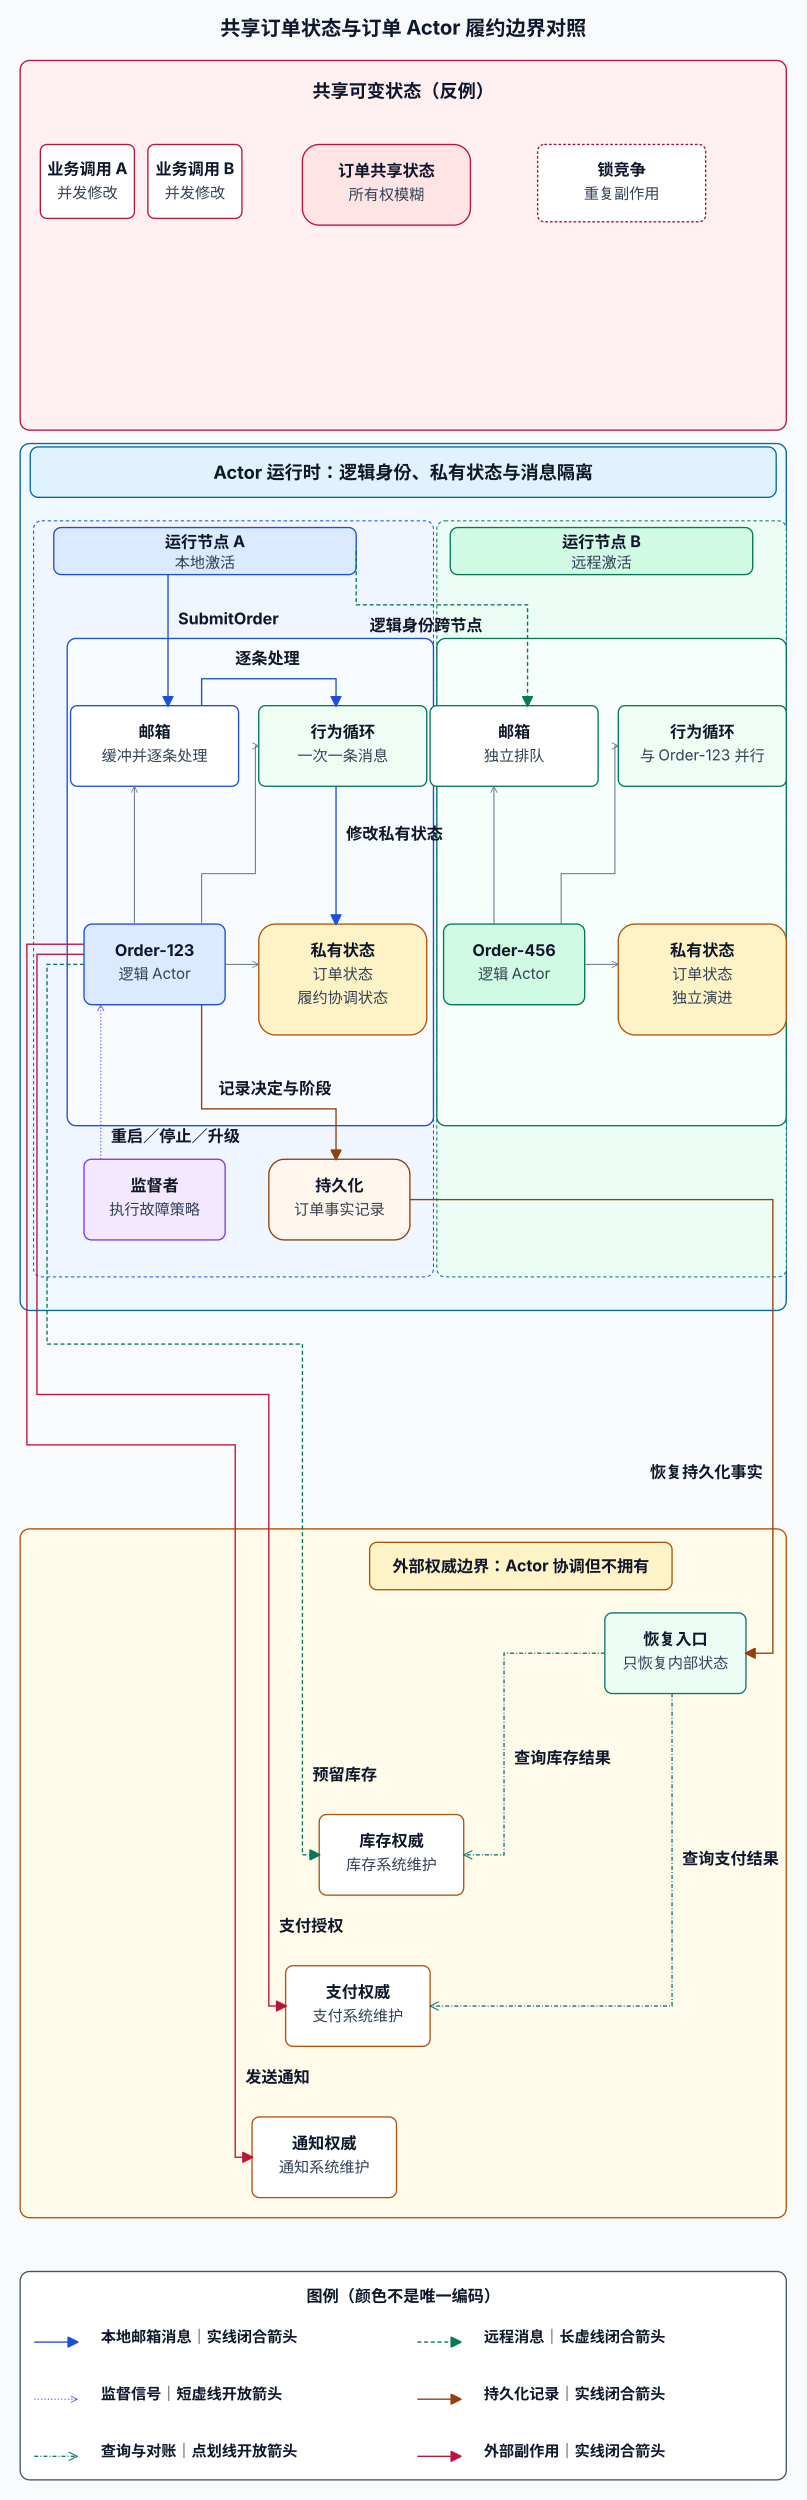
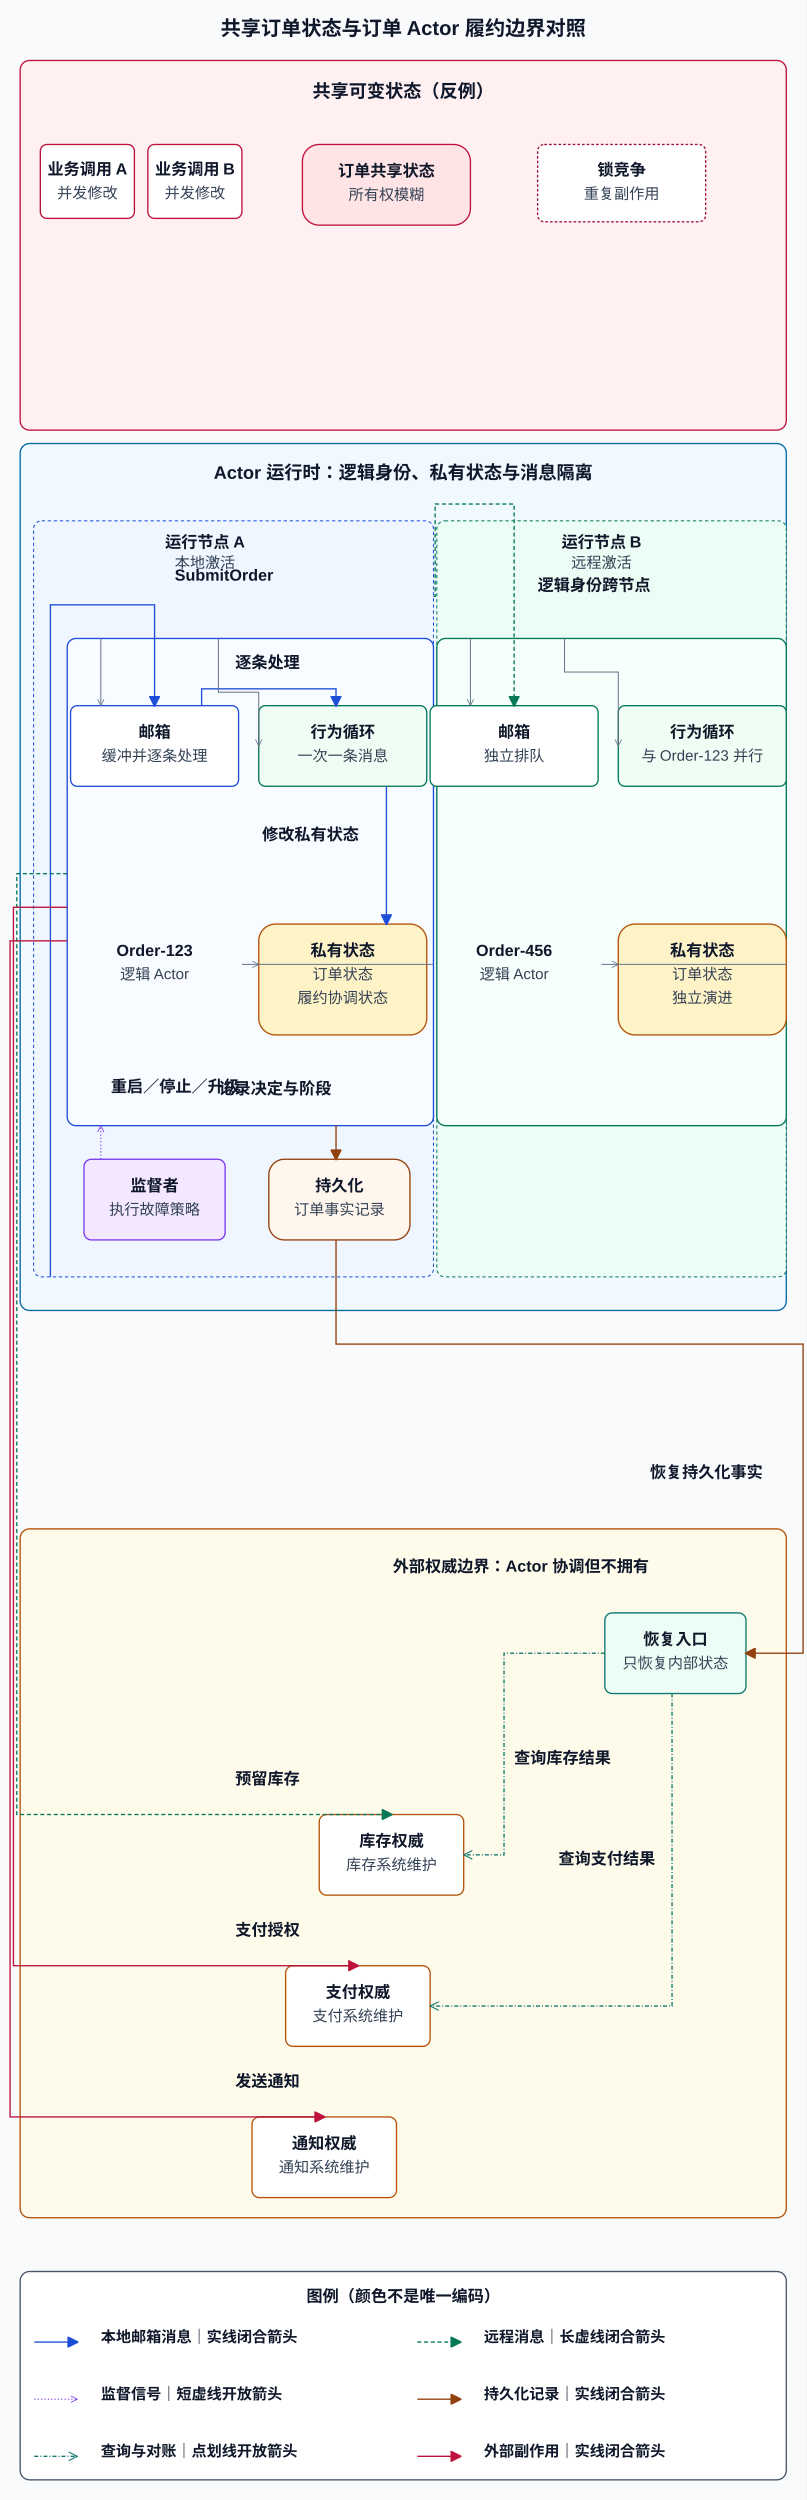
<svg xmlns="http://www.w3.org/2000/svg" viewBox="0 0 2400 7440" role="img" aria-labelledby="sty08-title sty08-desc">
  <defs>
    <marker id="arrow-local" viewBox="0 0 10 10" refX="9" refY="5" markerWidth="8" markerHeight="8" markerUnits="strokeWidth" orient="auto">
      <path d="M 0 0 L 10 5 L 0 10 Z" fill="#1D4ED8" stroke="#1D4ED8" />
    </marker>
    <marker id="arrow-remote" viewBox="0 0 10 10" refX="9" refY="5" markerWidth="8" markerHeight="8" markerUnits="strokeWidth" orient="auto">
      <path d="M 0 0 L 10 5 L 0 10 Z" fill="#047857" stroke="#047857" />
    </marker>
    <marker id="arrow-supervision" viewBox="0 0 10 10" refX="9" refY="5" markerWidth="8" markerHeight="8" markerUnits="strokeWidth" orient="auto">
      <path d="M 1 1 L 9 5 L 1 9" fill="none" stroke="#7C3AED" />
    </marker>
    <marker id="arrow-persist" viewBox="0 0 10 10" refX="9" refY="5" markerWidth="8" markerHeight="8" markerUnits="strokeWidth" orient="auto">
      <path d="M 0 0 L 10 5 L 0 10 Z" fill="#92400E" stroke="#92400E" />
    </marker>
    <marker id="arrow-reconcile" viewBox="0 0 10 10" refX="9" refY="5" markerWidth="8" markerHeight="8" markerUnits="strokeWidth" orient="auto">
      <path d="M 1 1 L 9 5 L 1 9" fill="none" stroke="#0F766E" />
    </marker>
    <marker id="arrow-effect" viewBox="0 0 10 10" refX="9" refY="5" markerWidth="8" markerHeight="8" markerUnits="strokeWidth" orient="auto">
      <path d="M 0 0 L 10 5 L 0 10 Z" fill="#BE123C" stroke="#BE123C" />
    </marker>
    <marker id="arrow-struct" viewBox="0 0 10 10" refX="9" refY="5" markerWidth="8" markerHeight="8" markerUnits="strokeWidth" orient="auto">
      <path d="M 1 1 L 9 5 L 1 9" fill="none" stroke="#64748B" />
    </marker>
  </defs>
  <style>
-   text { font-family:Inter,"Noto Sans SC","Microsoft YaHei",Arial,sans-serif; fill:#0F172A; }
+   text { font-family:Arial; fill:#0F172A; }
  .title { font-size:60px; font-weight:700; text-anchor:middle; }
  .boundary-title { font-size:54px; font-weight:700; text-anchor:middle; }
  .node-title { font-size:48px; font-weight:700; text-anchor:middle; }
  .node-type { font-size:45px; font-weight:400; text-anchor:middle; fill:#334155; }
  .edge-label { font-size:48px; font-weight:700; }
  .legend-label { font-size:45px; font-weight:700; text-anchor:start; }
  .local-message { fill:none; stroke:#1D4ED8; stroke-width:4; marker-end:url(#arrow-local); }
  .remote-message { fill:none; stroke:#047857; stroke-width:4; stroke-dasharray:12 8; marker-end:url(#arrow-remote); }
  .supervision-signal { fill:none; stroke:#7C3AED; stroke-width:3; stroke-dasharray:4 6; marker-end:url(#arrow-supervision); }
  .persistence-record { fill:none; stroke:#92400E; stroke-width:4; marker-end:url(#arrow-persist); }
  .reconciliation { fill:none; stroke:#0F766E; stroke-width:4; stroke-dasharray:12 6 3 6; marker-end:url(#arrow-reconcile); }
  .external-effect { fill:none; stroke:#BE123C; stroke-width:4; marker-end:url(#arrow-effect); }
  .structural { fill:none; stroke:#64748B; stroke-width:3; marker-end:url(#arrow-struct); }
</style>
-   <g data-node-id="actor-canvas" data-role="canvas" data-node-bounds="0 0 2400 7440">
+   <g data-node-id="actor-comparison-canvas" data-role="canvas" data-node-bounds="0 0 2400 7440">
    <rect id="canvas" data-shape="canvas" x="0" y="0" width="2400" height="7440" fill="#F8FAFC" stroke="#F8FAFC" stroke-width="0" />
    <text class="title" data-text-role="title" x="1200" y="105">共享订单状态与订单 Actor 履约边界对照</text>
  </g>
  <g data-node-id="shared-state-boundary" data-role="boundary" data-node-bounds="60 180 2280 1100">
    <rect data-shape="rounded-rect" x="60" y="180" width="2280" height="1100" rx="28" fill="#FFF1F2" stroke="#BE123C" stroke-width="4" />
    <text class="boundary-title" data-text-role="title" data-header-for="shared-state-boundary" x="1200" y="290">共享可变状态（反例）</text>
  </g>
-   <g data-node-id="actor-runtime-boundary" data-role="boundary" data-node-bounds="90 1330 2220 150" data-panel-bounds="60 1320 2280 2580">
-     <rect x="60" y="1320" width="2280" height="2580" rx="28" fill="#F0F9FF" stroke="#0369A1" stroke-width="4" />
-     <rect data-shape="rounded-rect" x="90" y="1330" width="2220" height="150" rx="24" fill="#E0F2FE" stroke="#0369A1" stroke-width="4" />
+   <g data-node-id="actor-runtime-boundary" data-role="boundary" data-node-bounds="60 1320 2280 2580">
+     <rect data-shape="rounded-rect" x="60" y="1320" width="2280" height="2580" rx="28" fill="#F0F9FF" stroke="#0369A1" stroke-width="4" />
    <text class="boundary-title" data-text-role="title" data-header-for="actor-runtime-boundary" x="1200" y="1425">Actor 运行时：逻辑身份、私有状态与消息隔离</text>
  </g>
-   <g data-node-id="external-authority-boundary" data-role="boundary" data-node-bounds="1100 4590 900 141" data-panel-bounds="60 4550 2280 2050">
-     <rect x="60" y="4550" width="2280" height="2050" rx="28" fill="#FFFBEB" stroke="#B45309" stroke-width="4" />
-     <rect data-shape="rounded-rect" x="1100" y="4590" width="900" height="141" rx="22" fill="#FEF3C7" stroke="#B45309" stroke-width="4" />
+   <g data-node-id="external-authority-boundary" data-role="boundary" data-node-bounds="60 4550 2280 2050">
+     <rect data-shape="rounded-rect" x="60" y="4550" width="2280" height="2050" rx="28" fill="#FFFBEB" stroke="#B45309" stroke-width="4" />
    <text class="node-title" data-text-role="title" data-header-for="external-authority-boundary" x="1550" y="4678">外部权威边界：Actor 协调但不拥有</text>
  </g>
  <g data-node-id="legend-band" data-role="legend" data-node-bounds="60 6760 2280 620">
    <rect data-shape="rounded-rect" x="60" y="6760" width="2280" height="620" rx="28" fill="#FFFFFF" stroke="#475569" stroke-width="4" />
    <text class="node-title" data-text-role="title" data-header-for="legend-band" x="1200" y="6850">图例（颜色不是唯一编码）</text>
  </g>
  <g data-node-id="shared-caller-a" data-role="caller" data-node-bounds="120 430 280 220">
    <rect data-shape="rounded-rect" x="120" y="430" width="280" height="220" rx="20" fill="#FFFFFF" stroke="#BE123C" stroke-width="4" />
    <text class="node-title" data-text-role="title" x="260" y="520">业务调用 A</text>
    <text class="node-type" data-text-role="type" x="260" y="590">并发修改</text>
  </g>
  <g data-node-id="shared-caller-b" data-role="caller" data-node-bounds="440 430 280 220">
    <rect data-shape="rounded-rect" x="440" y="430" width="280" height="220" rx="20" fill="#FFFFFF" stroke="#BE123C" stroke-width="4" />
    <text class="node-title" data-text-role="title" x="580" y="520">业务调用 B</text>
    <text class="node-type" data-text-role="type" x="580" y="590">并发修改</text>
  </g>
  <g data-node-id="shared-order-state" data-role="shared-mutable-state" data-node-bounds="900 430 500 240">
    <rect data-shape="cylinder" x="900" y="430" width="500" height="240" rx="50" fill="#FFE4E6" stroke="#BE123C" stroke-width="4" />
    <text class="node-title" data-text-role="title" x="1150" y="525">订单共享状态</text>
    <text class="node-type" data-text-role="type" x="1150" y="595">所有权模糊</text>
  </g>
  <g data-node-id="shared-side-effect" data-role="hazard" data-node-bounds="1600 430 500 230">
    <rect data-shape="rounded-rect" x="1600" y="430" width="500" height="230" rx="20" fill="#FFFFFF" stroke="#9F1239" stroke-width="4" stroke-dasharray="8 6" />
    <text class="node-title" data-text-role="title" x="1850" y="522">锁竞争</text>
    <text class="node-type" data-text-role="type" x="1850" y="592">重复副作用</text>
  </g>
-   <g data-node-id="runtime-node-a" data-role="runtime-node" data-node-bounds="160 1570 900 140" data-panel-bounds="100 1550 1190 2250">
-     <rect x="100" y="1550" width="1190" height="2250" rx="24" fill="#EFF6FF" stroke="#1D4ED8" stroke-width="3" stroke-dasharray="10 8" />
-     <rect data-shape="rounded-rect" x="160" y="1570" width="900" height="140" rx="22" fill="#DBEAFE" stroke="#1D4ED8" stroke-width="4" />
+   <g data-node-id="runtime-node-a" data-role="runtime-node" data-node-bounds="100 1550 1190 2250">
+     <rect data-shape="rounded-rect" x="100" y="1550" width="1190" height="2250" rx="24" fill="#EFF6FF" stroke="#1D4ED8" stroke-width="3" stroke-dasharray="10 8" />
    <text class="node-title" data-text-role="title" x="610" y="1630">运行节点 A</text>
    <text class="node-type" data-text-role="type" x="610" y="1690">本地激活</text>
  </g>
-   <g data-node-id="runtime-node-b" data-role="runtime-node" data-node-bounds="1340 1570 900 140" data-panel-bounds="1300 1550 1040 2250">
-     <rect x="1300" y="1550" width="1040" height="2250" rx="24" fill="#ECFDF5" stroke="#047857" stroke-width="3" stroke-dasharray="10 8" />
-     <rect data-shape="rounded-rect" x="1340" y="1570" width="900" height="140" rx="22" fill="#D1FAE5" stroke="#047857" stroke-width="4" />
+   <g data-node-id="runtime-node-b" data-role="runtime-node" data-node-bounds="1300 1550 1040 2250">
+     <rect data-shape="rounded-rect" x="1300" y="1550" width="1040" height="2250" rx="24" fill="#ECFDF5" stroke="#047857" stroke-width="3" stroke-dasharray="10 8" />
    <text class="node-title" data-text-role="title" x="1790" y="1630">运行节点 B</text>
    <text class="node-type" data-text-role="type" x="1790" y="1690">远程激活</text>
  </g>
-   <g data-node-id="order-123-actor" data-role="actor" data-node-bounds="250 2750 420 240" data-panel-bounds="200 1900 1090 1450">
-     <rect x="200" y="1900" width="1090" height="1450" rx="26" fill="#F8FBFF" stroke="#1D4ED8" stroke-width="4" />
-     <rect data-shape="rounded-rect" x="250" y="2750" width="420" height="240" rx="24" fill="#DBEAFE" stroke="#1D4ED8" stroke-width="4" />
+   <g data-node-id="order-123-actor" data-role="actor" data-node-bounds="200 1900 1090 1450">
+     <rect data-shape="rounded-rect" x="200" y="1900" width="1090" height="1450" rx="26" fill="#F8FBFF" stroke="#1D4ED8" stroke-width="4" />
    <text class="node-title" data-text-role="title" x="460" y="2845">Order-123</text>
    <text class="node-type" data-text-role="type" x="460" y="2915">逻辑 Actor</text>
  </g>
  <g data-node-id="order-123-mailbox" data-role="mailbox" data-node-bounds="210 2100 500 240">
    <rect data-shape="rounded-rect" x="210" y="2100" width="500" height="240" rx="20" fill="#FFFFFF" stroke="#1D4ED8" stroke-width="4" />
    <text class="node-title" data-text-role="title" x="460" y="2195">邮箱</text>
    <text class="node-type" data-text-role="type" x="460" y="2265">缓冲并逐条处理</text>
  </g>
  <g data-node-id="order-123-private-state" data-role="private-state" data-node-bounds="770 2750 500 330">
    <rect data-shape="cylinder" x="770" y="2750" width="500" height="330" rx="50" fill="#FEF3C7" stroke="#B45309" stroke-width="4" />
    <text class="node-title" data-text-role="title" x="1020" y="2845">私有状态</text>
    <text class="node-type" data-text-role="type" x="1020" y="2915">订单状态</text>
    <text class="node-type" data-text-role="type" x="1020" y="2985">履约协调状态</text>
  </g>
  <g data-node-id="order-123-behavior" data-role="behavior" data-node-bounds="770 2100 500 240">
    <rect data-shape="rounded-rect" x="770" y="2100" width="500" height="240" rx="20" fill="#F0FDF4" stroke="#047857" stroke-width="4" />
    <text class="node-title" data-text-role="title" x="1020" y="2195">行为循环</text>
    <text class="node-type" data-text-role="type" x="1020" y="2265">一次一条消息</text>
  </g>
-   <g data-node-id="order-456-actor" data-role="actor" data-node-bounds="1320 2750 420 240" data-panel-bounds="1300 1900 1040 1450">
-     <rect x="1300" y="1900" width="1040" height="1450" rx="26" fill="#F6FFFB" stroke="#047857" stroke-width="4" />
-     <rect data-shape="rounded-rect" x="1320" y="2750" width="420" height="240" rx="24" fill="#D1FAE5" stroke="#047857" stroke-width="4" />
+   <g data-node-id="order-456-actor" data-role="actor" data-node-bounds="1300 1900 1040 1450">
+     <rect data-shape="rounded-rect" x="1300" y="1900" width="1040" height="1450" rx="26" fill="#F6FFFB" stroke="#047857" stroke-width="4" />
    <text class="node-title" data-text-role="title" x="1530" y="2845">Order-456</text>
    <text class="node-type" data-text-role="type" x="1530" y="2915">逻辑 Actor</text>
  </g>
  <g data-node-id="order-456-mailbox" data-role="mailbox" data-node-bounds="1280 2100 500 240">
    <rect data-shape="rounded-rect" x="1280" y="2100" width="500" height="240" rx="20" fill="#FFFFFF" stroke="#047857" stroke-width="4" />
    <text class="node-title" data-text-role="title" x="1530" y="2195">邮箱</text>
    <text class="node-type" data-text-role="type" x="1530" y="2265">独立排队</text>
  </g>
  <g data-node-id="order-456-private-state" data-role="private-state" data-node-bounds="1840 2750 500 330">
    <rect data-shape="cylinder" x="1840" y="2750" width="500" height="330" rx="50" fill="#FEF3C7" stroke="#B45309" stroke-width="4" />
    <text class="node-title" data-text-role="title" x="2090" y="2845">私有状态</text>
    <text class="node-type" data-text-role="type" x="2090" y="2915">订单状态</text>
    <text class="node-type" data-text-role="type" x="2090" y="2985">独立演进</text>
  </g>
  <g data-node-id="order-456-behavior" data-role="behavior" data-node-bounds="1840 2100 500 240">
    <rect data-shape="rounded-rect" x="1840" y="2100" width="500" height="240" rx="20" fill="#F0FDF4" stroke="#047857" stroke-width="4" />
    <text class="node-title" data-text-role="title" x="2090" y="2195">行为循环</text>
    <text class="node-type" data-text-role="type" x="2090" y="2265">与 Order-123 并行</text>
  </g>
  <g data-node-id="order-supervisor" data-role="supervisor" data-node-bounds="250 3450 420 240">
    <rect data-shape="rounded-rect" x="250" y="3450" width="420" height="240" rx="22" fill="#F3E8FF" stroke="#7C3AED" stroke-width="4" />
    <text class="node-title" data-text-role="title" x="460" y="3545">监督者</text>
    <text class="node-type" data-text-role="type" x="460" y="3615">执行故障策略</text>
  </g>
  <g data-node-id="order-persistence" data-role="persistence" data-node-bounds="800 3450 420 240">
    <rect data-shape="cylinder" x="800" y="3450" width="420" height="240" rx="46" fill="#FFF7ED" stroke="#92400E" stroke-width="4" />
    <text class="node-title" data-text-role="title" x="1010" y="3545">持久化</text>
    <text class="node-type" data-text-role="type" x="1010" y="3615">订单事实记录</text>
  </g>
  <g data-node-id="inventory-authority" data-role="external-authority" data-node-bounds="950 5400 430 240">
    <rect data-shape="rounded-rect" x="950" y="5400" width="430" height="240" rx="22" fill="#FFFFFF" stroke="#B45309" stroke-width="4" />
    <text class="node-title" data-text-role="title" x="1165" y="5495">库存权威</text>
    <text class="node-type" data-text-role="type" x="1165" y="5565">库存系统维护</text>
  </g>
  <g data-node-id="payment-authority" data-role="external-authority" data-node-bounds="850 5850 430 240">
    <rect data-shape="rounded-rect" x="850" y="5850" width="430" height="240" rx="22" fill="#FFFFFF" stroke="#B45309" stroke-width="4" />
    <text class="node-title" data-text-role="title" x="1065" y="5945">支付权威</text>
    <text class="node-type" data-text-role="type" x="1065" y="6015">支付系统维护</text>
  </g>
  <g data-node-id="notification-authority" data-role="external-authority" data-node-bounds="750 6300 430 240">
    <rect data-shape="rounded-rect" x="750" y="6300" width="430" height="240" rx="22" fill="#FFFFFF" stroke="#B45309" stroke-width="4" />
    <text class="node-title" data-text-role="title" x="965" y="6395">通知权威</text>
    <text class="node-type" data-text-role="type" x="965" y="6465">通知系统维护</text>
  </g>
  <g data-node-id="recovery-path" data-role="recovery" data-node-bounds="1800 4800 420 240">
    <rect data-shape="rounded-rect" x="1800" y="4800" width="420" height="240" rx="22" fill="#ECFDF5" stroke="#0F766E" stroke-width="4" />
    <text class="node-title" data-text-role="title" x="2010" y="4895">恢复入口</text>
    <text class="node-type" data-text-role="type" x="2010" y="4965">只恢复内部状态</text>
  </g>
-   <path class="local-message" data-edge-id="submit-order-123" data-source="runtime-node-a" data-target="order-123-mailbox" data-role="local-message" d="M 500 1710 V 1900 V 2100" />
-   <text class="edge-label" data-edge-id="submit-order-123" data-role="local-message" data-label-bounds="530 1810 857.36 1872.4" x="530" y="1858" text-anchor="start">SubmitOrder</text>
-   <path class="local-message" data-edge-id="mailbox-to-behavior-123" data-source="order-123-mailbox" data-target="order-123-behavior" data-role="local-message" d="M 600 2100 V 2020 H 1000 V 2100" />
-   <text class="edge-label" data-edge-id="mailbox-to-behavior-123" data-role="local-message" data-label-bounds="700 1928 892 1990.4" x="700" y="1976" text-anchor="start">逐条处理</text>
-   <path class="local-message" data-edge-id="behavior-to-state-123" data-source="order-123-behavior" data-target="order-123-private-state" data-role="local-message" d="M 1000 2340 V 2550 V 2750" />
-   <text class="edge-label" data-edge-id="behavior-to-state-123" data-role="local-message" data-label-bounds="1030 2450 1318 2512.4" x="1030" y="2498" text-anchor="start">修改私有状态</text>
-   <path class="remote-message" data-edge-id="reserve-inventory" data-source="order-123-actor" data-target="inventory-authority" data-role="remote-message" d="M 250 2870 H 140 V 4000 H 900 V 5520 H 950" />
-   <text class="edge-label" data-edge-id="reserve-inventory" data-role="remote-message" data-label-bounds="930 5250 1122 5312.4" x="930" y="5298" text-anchor="start">预留库存</text>
-   <path class="external-effect" data-edge-id="authorize-payment" data-source="order-123-actor" data-target="payment-authority" data-role="external-effect" d="M 250 2840 H 110 V 4150 H 800 V 5970 H 850" />
-   <text class="edge-label" data-edge-id="authorize-payment" data-role="external-effect" data-label-bounds="830 5700 1022 5762.4" x="830" y="5748" text-anchor="start">支付授权</text>
-   <path class="external-effect" data-edge-id="send-notification" data-source="order-123-actor" data-target="notification-authority" data-role="external-effect" d="M 250 2810 H 80 V 4300 H 700 V 6420 H 750" />
-   <text class="edge-label" data-edge-id="send-notification" data-role="external-effect" data-label-bounds="730 6150 922 6212.4" x="730" y="6198" text-anchor="start">发送通知</text>
-   <path class="supervision-signal" data-edge-id="supervise-order-123" data-source="order-supervisor" data-target="order-123-actor" data-role="supervision-signal" d="M 300 3450 V 3300 V 2990" />
-   <text class="edge-label" data-edge-id="supervise-order-123" data-role="supervision-signal" data-label-bounds="330 3350 714 3412.4" x="330" y="3398" text-anchor="start">重启／停止／升级</text>
-   <path class="persistence-record" data-edge-id="persist-order-123" data-source="order-123-actor" data-target="order-persistence" data-role="persistence-record" d="M 600 2990 V 3300 H 1000 V 3450" />
+   <path class="local-message" data-edge-id="submit-order-123" data-source="runtime-node-a" data-target="order-123-mailbox" data-role="local-message" d="M 150 3800 V 1800 H 460 V 2100" />
+   <text class="edge-label" data-edge-id="submit-order-123" data-role="local-message" data-label-bounds="520 1680 847.36 1742.4" x="520" y="1728" text-anchor="start">SubmitOrder</text>
+   <path class="local-message" data-edge-id="mailbox-to-behavior-123" data-source="order-123-mailbox" data-target="order-123-behavior" data-role="local-message" d="M 600 2100 V 2050 H 1000 V 2100" />
+   <text class="edge-label" data-edge-id="mailbox-to-behavior-123" data-role="local-message" data-label-bounds="700 1940 892 2002.4" x="700" y="1988" text-anchor="start">逐条处理</text>
+   <path class="local-message" data-edge-id="behavior-to-state-123" data-source="order-123-behavior" data-target="order-123-private-state" data-role="local-message" d="M 1150 2340 V 2550 V 2750" />
+   <text class="edge-label" data-edge-id="behavior-to-state-123" data-role="local-message" data-label-bounds="780 2452 1068 2514.4" x="780" y="2500" text-anchor="start">修改私有状态</text>
+   <path class="remote-message" data-edge-id="reserve-inventory" data-source="order-123-actor" data-target="inventory-authority" data-role="remote-message" d="M 200 2600 H 50 V 5400 H 1165" />
+   <text class="edge-label" data-edge-id="reserve-inventory" data-role="remote-message" data-label-bounds="700 5262 892 5324.4" x="700" y="5310" text-anchor="start">预留库存</text>
+   <path class="external-effect" data-edge-id="authorize-payment" data-source="order-123-actor" data-target="payment-authority" data-role="external-effect" d="M 200 2700 H 40 V 5850 H 1065" />
+   <text class="edge-label" data-edge-id="authorize-payment" data-role="external-effect" data-label-bounds="700 5712 892 5774.4" x="700" y="5760" text-anchor="start">支付授权</text>
+   <path class="external-effect" data-edge-id="send-notification" data-source="order-123-actor" data-target="notification-authority" data-role="external-effect" d="M 200 2800 H 30 V 6300 H 965" />
+   <text class="edge-label" data-edge-id="send-notification" data-role="external-effect" data-label-bounds="700 6162 892 6224.4" x="700" y="6210" text-anchor="start">发送通知</text>
+   <path class="supervision-signal" data-edge-id="supervise-order-123" data-source="order-supervisor" data-target="order-123-actor" data-role="supervision-signal" d="M 300 3450 V 3400 V 3350" />
+   <text class="edge-label" data-edge-id="supervise-order-123" data-role="supervision-signal" data-label-bounds="330 3202 714 3264.4" x="330" y="3250" text-anchor="start">重启／停止／升级</text>
+   <path class="persistence-record" data-edge-id="persist-order-123" data-source="order-123-actor" data-target="order-persistence" data-role="persistence-record" d="M 1000 3350 V 3400 V 3450" />
  <text class="edge-label" data-edge-id="persist-order-123" data-role="persistence-record" data-label-bounds="650 3208 986 3270.4" x="650" y="3256" text-anchor="start">记录决定与阶段</text>
-   <path class="persistence-record" data-edge-id="recover-order-123" data-source="order-persistence" data-target="recovery-path" data-role="persistence-record" d="M 1220 3570 H 2300 V 4920 H 2220" />
+   <path class="persistence-record" data-edge-id="recover-order-123" data-source="order-persistence" data-target="recovery-path" data-role="persistence-record" d="M 1000 3690 V 4000 H 2390 V 4920 H 2220" />
  <text class="edge-label" data-edge-id="recover-order-123" data-role="persistence-record" data-label-bounds="1934 4350 2270 4412.4" x="2270" y="4398" text-anchor="end">恢复持久化事实</text>
  <path class="reconciliation" data-edge-id="reconcile-inventory" data-source="recovery-path" data-target="inventory-authority" data-role="reconciliation" d="M 1800 4920 H 1500 V 5520 H 1380" />
  <text class="edge-label" data-edge-id="reconcile-inventory" data-role="reconciliation" data-label-bounds="1530 5200 1818 5262.4" x="1530" y="5248" text-anchor="start">查询库存结果</text>
  <path class="reconciliation" data-edge-id="reconcile-payment" data-source="recovery-path" data-target="payment-authority" data-role="reconciliation" d="M 2000 5040 V 5970 H 1280" />
-   <text class="edge-label" data-edge-id="reconcile-payment" data-role="reconciliation" data-label-bounds="2030 5500 2318 5562.4" x="2030" y="5548" text-anchor="start">查询支付结果</text>
-   <path class="remote-message" data-edge-id="location-transparent-order-456" data-source="runtime-node-a" data-target="order-456-mailbox" data-role="remote-message" d="M 1060 1640 V 1800 H 1570 V 2100" />
-   <text class="edge-label" data-edge-id="location-transparent-order-456" data-role="remote-message" data-label-bounds="1100 1830 1436 1892.4" x="1100" y="1878" text-anchor="start">逻辑身份跨节点</text>
-   <path class="structural" data-structural-edge-id="actor-123-mailbox" data-source="order-123-actor" data-target="order-123-mailbox" data-role="actor-mailbox" d="M 400 2750 V 2550 V 2340" />
-   <path class="structural" data-structural-edge-id="actor-123-state" data-source="order-123-actor" data-target="order-123-private-state" data-role="actor-private-state" d="M 670 2870 H 720 H 770" />
-   <path class="structural" data-structural-edge-id="actor-123-behavior" data-source="order-123-actor" data-target="order-123-behavior" data-role="actor-behavior" d="M 600 2750 V 2600 H 760 V 2220 H 770" />
-   <path class="structural" data-structural-edge-id="actor-456-mailbox" data-source="order-456-actor" data-target="order-456-mailbox" data-role="actor-mailbox" d="M 1470 2750 V 2550 V 2340" />
-   <path class="structural" data-structural-edge-id="actor-456-state" data-source="order-456-actor" data-target="order-456-private-state" data-role="actor-private-state" d="M 1740 2870 H 1790 H 1840" />
-   <path class="structural" data-structural-edge-id="actor-456-behavior" data-source="order-456-actor" data-target="order-456-behavior" data-role="actor-behavior" d="M 1670 2750 V 2600 H 1830 V 2220 H 1840" />
+   <text class="edge-label" data-edge-id="reconcile-payment" data-role="reconciliation" data-label-bounds="1662 5500 1950 5562.4" x="1950" y="5548" text-anchor="end">查询支付结果</text>
+   <path class="remote-message" data-edge-id="location-transparent-order-456" data-source="runtime-node-a" data-target="order-456-mailbox" data-role="remote-message" d="M 1290 1775 H 1295 V 1500 H 1530 V 2100" />
+   <text class="edge-label" data-edge-id="location-transparent-order-456" data-role="remote-message" data-label-bounds="1600 1710 1936 1772.4" x="1600" y="1758" text-anchor="start">逻辑身份跨节点</text>
+   <path class="structural" data-structural-edge-id="actor-123-mailbox" data-source="order-123-actor" data-target="order-123-mailbox" data-role="actor-mailbox" d="M 300 1900 V 2000 V 2100" />
+   <path class="structural" data-structural-edge-id="actor-123-state" data-source="order-123-actor" data-target="order-123-private-state" data-role="actor-private-state" d="M 1290 2870 H 720 H 770" />
+   <path class="structural" data-structural-edge-id="actor-123-behavior" data-source="order-123-actor" data-target="order-123-behavior" data-role="actor-behavior" d="M 650 1900 V 2060 H 770 V 2220" />
+   <path class="structural" data-structural-edge-id="actor-456-mailbox" data-source="order-456-actor" data-target="order-456-mailbox" data-role="actor-mailbox" d="M 1400 1900 V 2000 V 2100" />
+   <path class="structural" data-structural-edge-id="actor-456-state" data-source="order-456-actor" data-target="order-456-private-state" data-role="actor-private-state" d="M 2340 2870 H 1790 H 1840" />
+   <path class="structural" data-structural-edge-id="actor-456-behavior" data-source="order-456-actor" data-target="order-456-behavior" data-role="actor-behavior" d="M 1680 1900 V 2000 H 1840 V 2220" />
  <path id="legend-key-local-message" class="local-message" data-legend-key="local-message" data-role="legend-key" d="M 102 6970 H 166 H 230" />
  <text id="legend-caption-local-message" class="legend-label" data-legend-for="local-message" data-role="legend-caption" data-label-bounds="300 6925 885 6983.5" x="300" y="6970">本地邮箱消息｜实线闭合箭头</text>
  <path id="legend-key-remote-message" class="remote-message" data-legend-key="remote-message" data-role="legend-key" d="M 1242 6970 H 1306 H 1370" />
  <text id="legend-caption-remote-message" class="legend-label" data-legend-for="remote-message" data-role="legend-caption" data-label-bounds="1440 6925 1980 6983.5" x="1440" y="6970">远程消息｜长虚线闭合箭头</text>
  <path id="legend-key-supervision-signal" class="supervision-signal" data-legend-key="supervision-signal" data-role="legend-key" d="M 102 7140 H 166 H 230" />
  <text id="legend-caption-supervision-signal" class="legend-label" data-legend-for="supervision-signal" data-role="legend-caption" data-label-bounds="300 7095 840 7153.5" x="300" y="7140">监督信号｜短虚线开放箭头</text>
  <path id="legend-key-persistence-record" class="persistence-record" data-legend-key="persistence-record" data-role="legend-key" d="M 1242 7140 H 1306 H 1370" />
  <text id="legend-caption-persistence-record" class="legend-label" data-legend-for="persistence-record" data-role="legend-caption" data-label-bounds="1440 7095 1980 7153.5" x="1440" y="7140">持久化记录｜实线闭合箭头</text>
  <path id="legend-key-reconciliation" class="reconciliation" data-legend-key="reconciliation" data-role="legend-key" d="M 102 7310 H 166 H 230" />
  <text id="legend-caption-reconciliation" class="legend-label" data-legend-for="reconciliation" data-role="legend-caption" data-label-bounds="300 7265 885 7323.5" x="300" y="7310">查询与对账｜点划线开放箭头</text>
  <path id="legend-key-external-effect" class="external-effect" data-legend-key="external-effect" data-role="legend-key" d="M 1242 7310 H 1306 H 1370" />
  <text id="legend-caption-external-effect" class="legend-label" data-legend-for="external-effect" data-role="legend-caption" data-label-bounds="1440 7265 1980 7323.5" x="1440" y="7310">外部副作用｜实线闭合箭头</text>
</svg>
